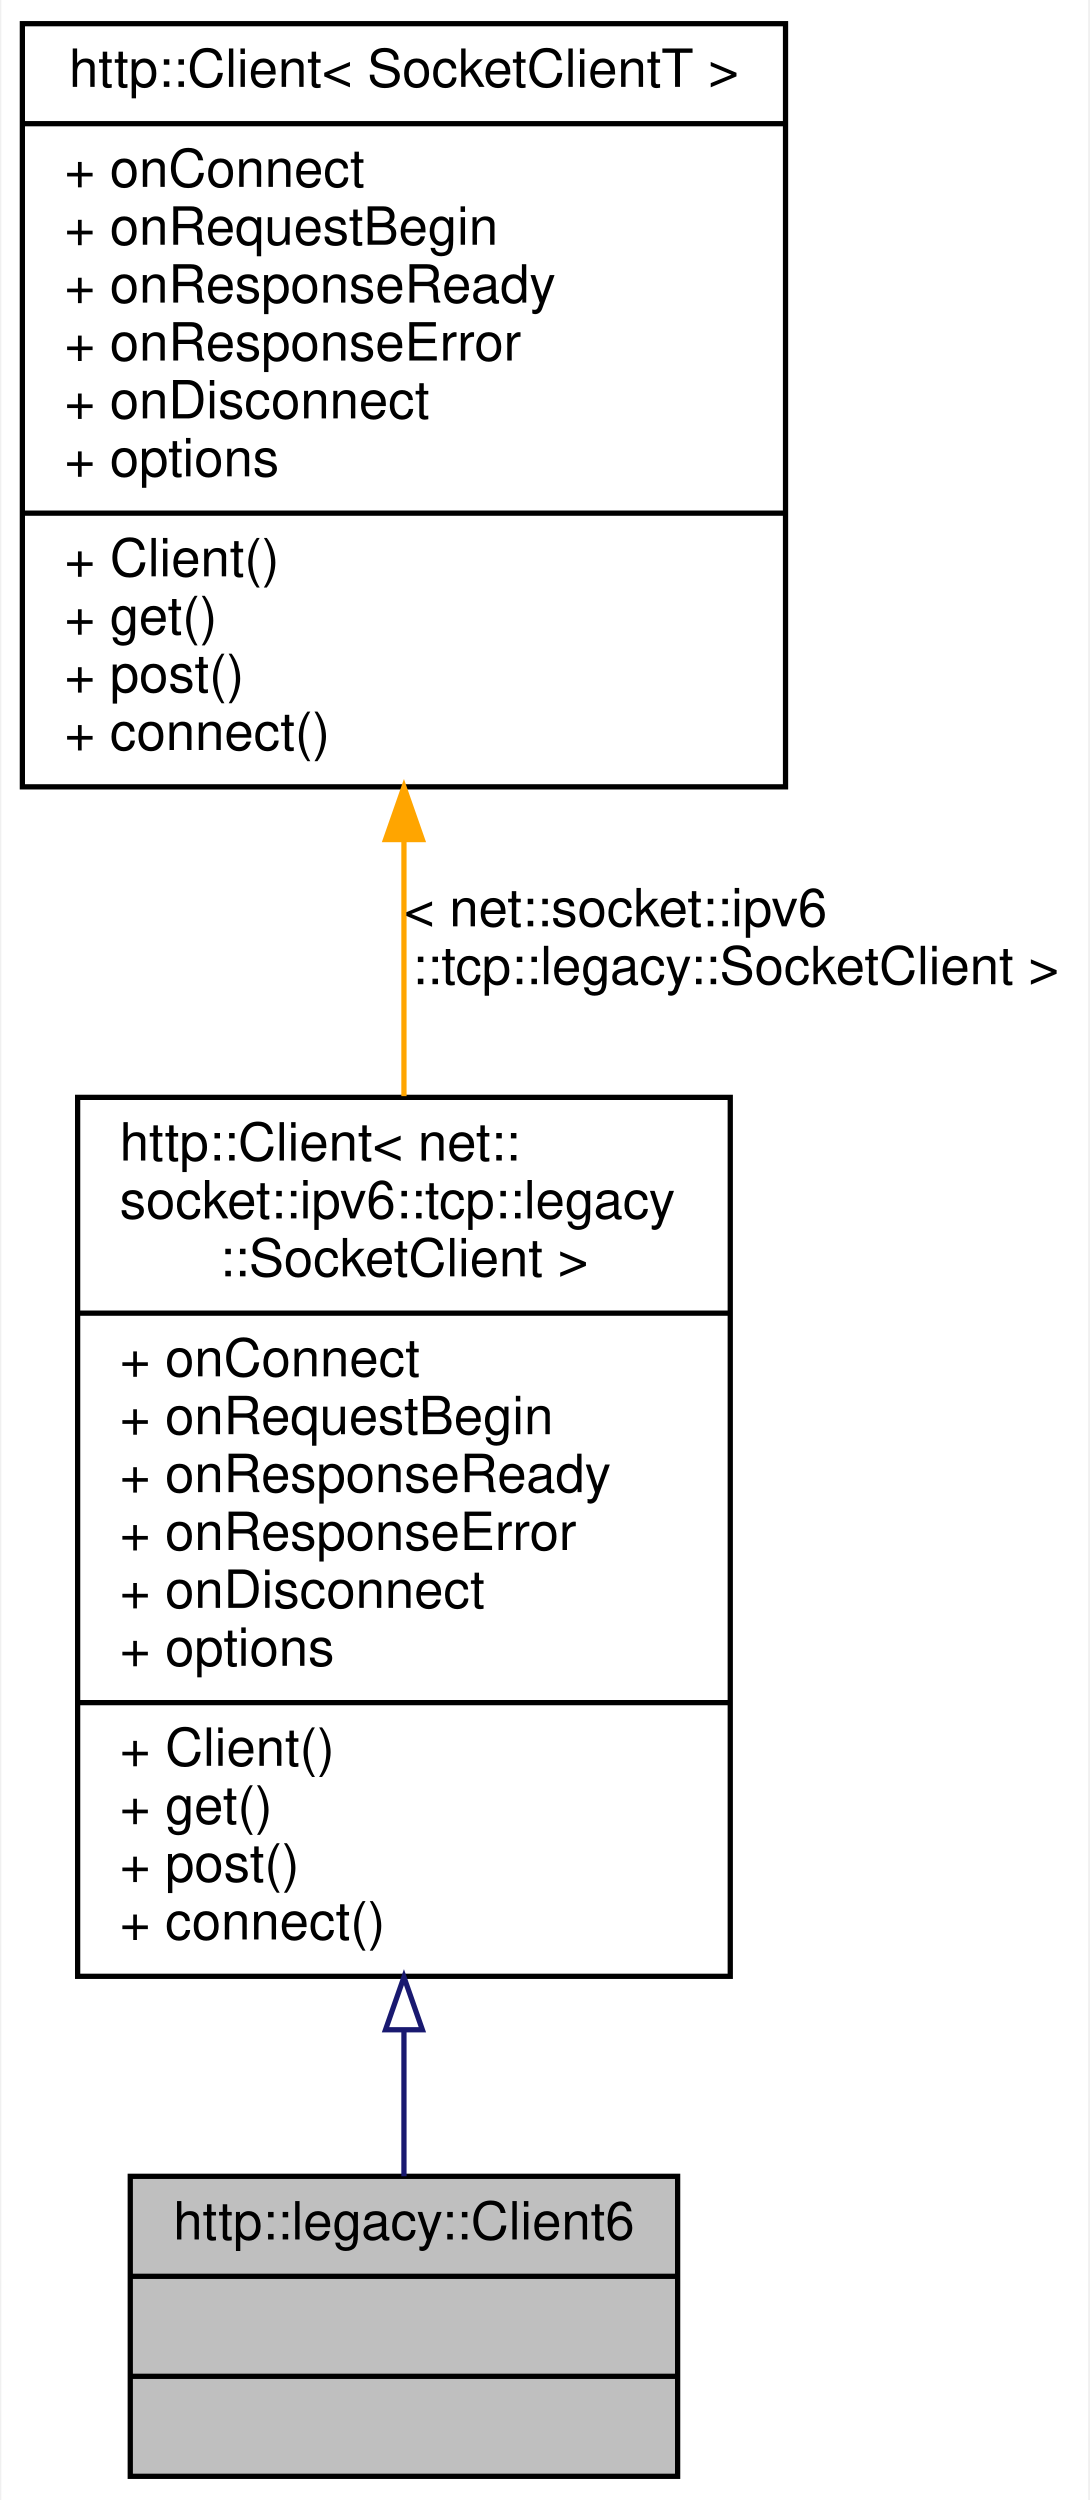
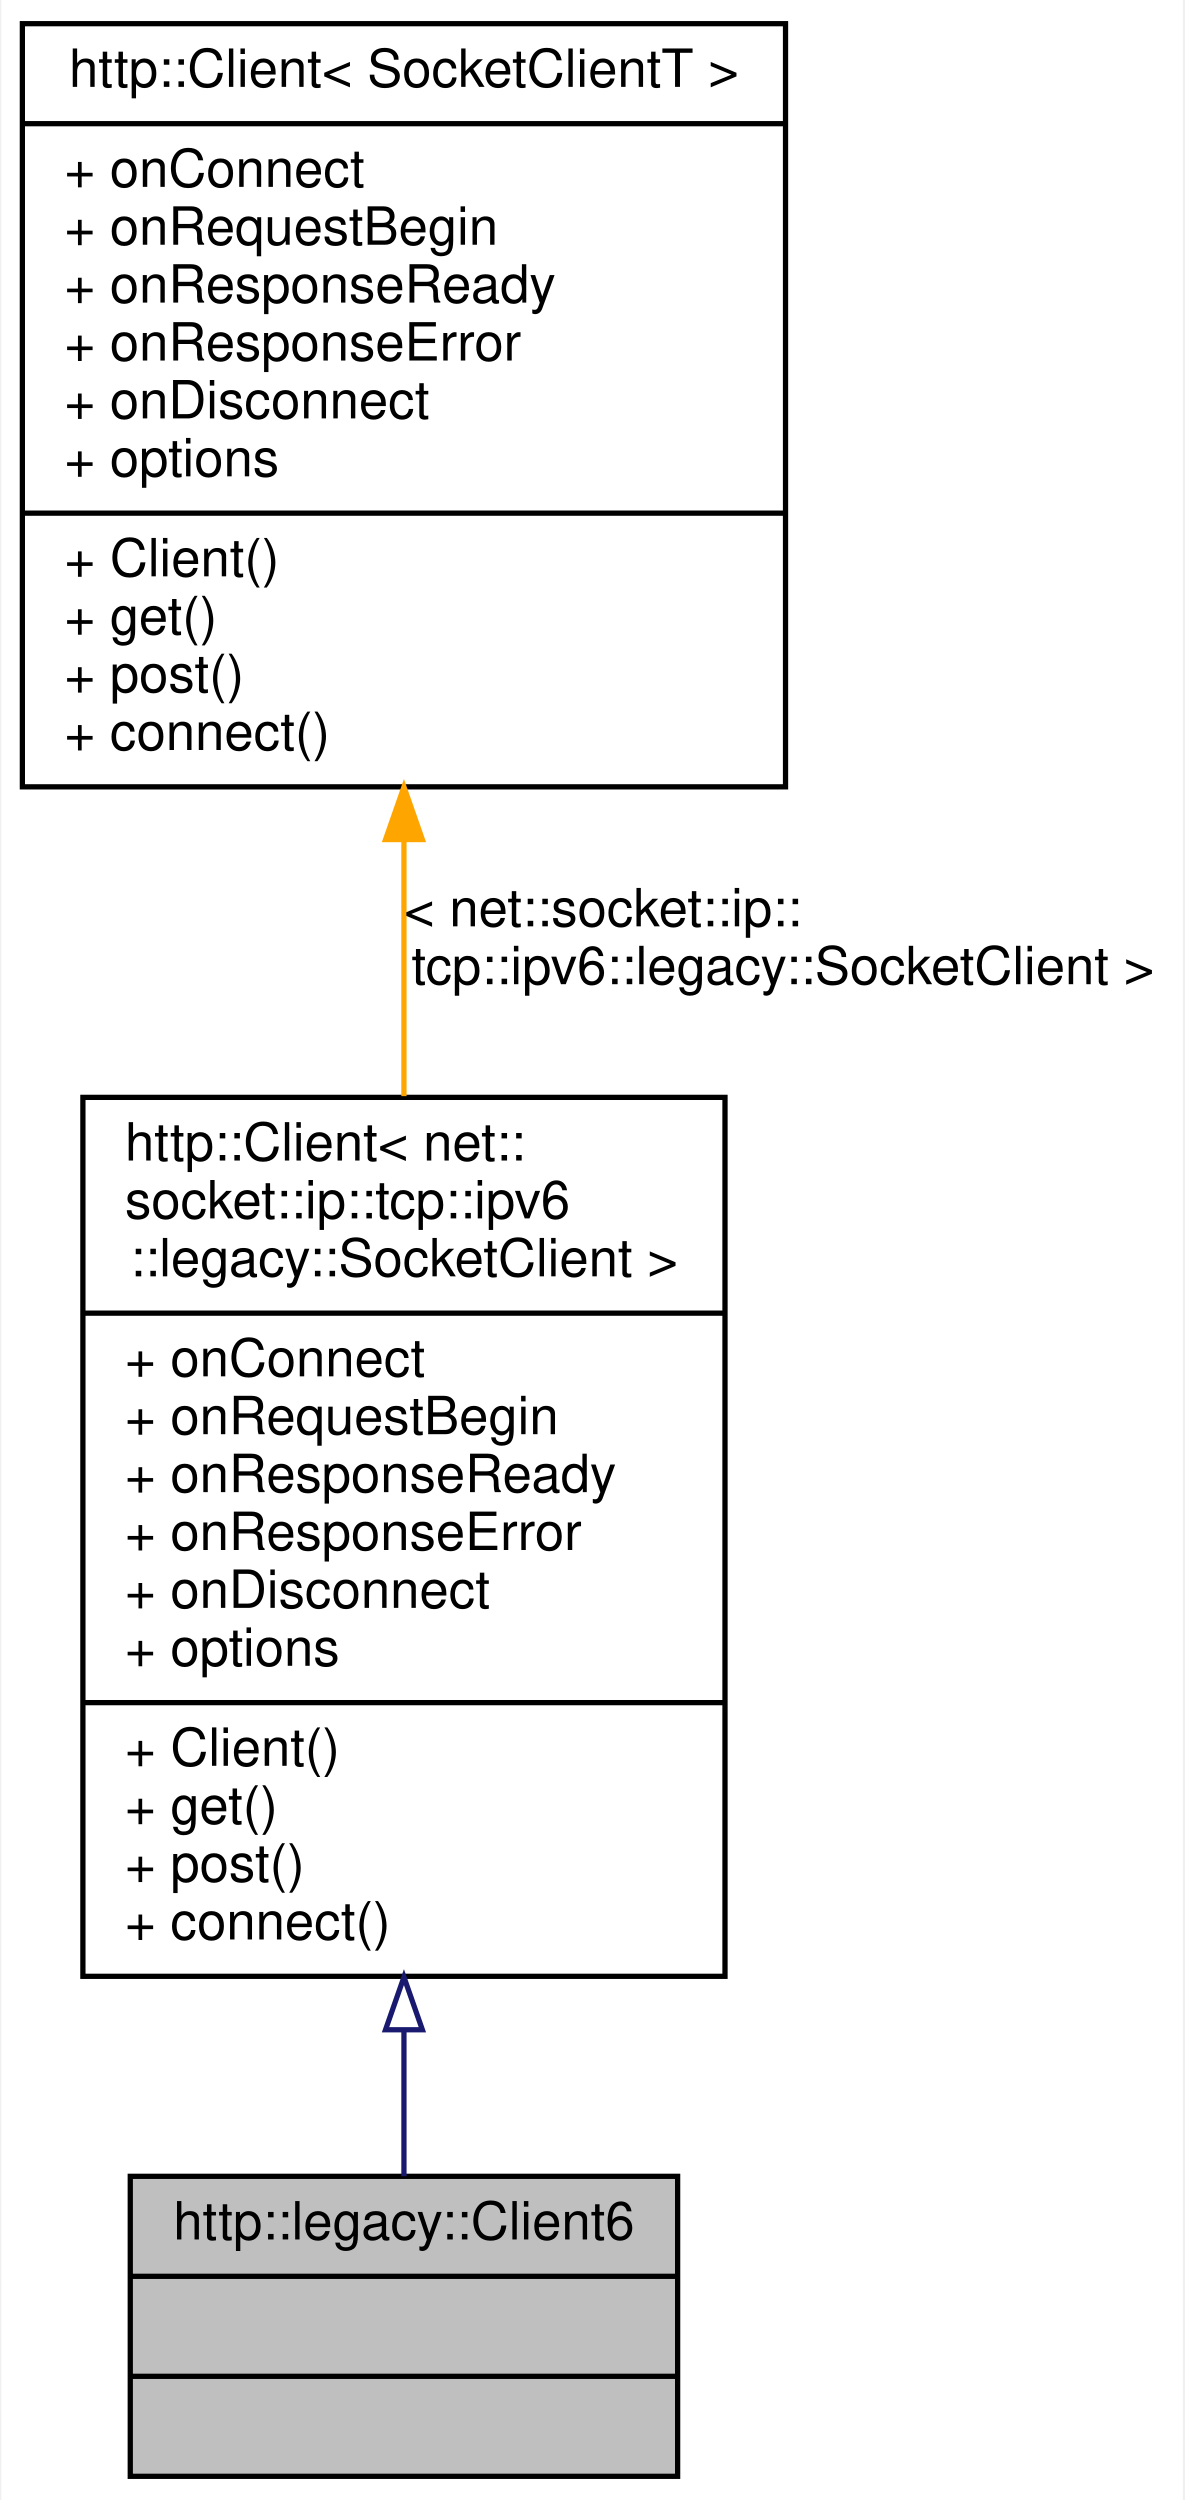
- <svg xmlns="http://www.w3.org/2000/svg" xmlns:xlink="http://www.w3.org/1999/xlink" width="207pt" height="475pt" viewBox="0.00 0.00 206.50 475.00">
+ <svg xmlns="http://www.w3.org/2000/svg" xmlns:xlink="http://www.w3.org/1999/xlink" width="225pt" height="475pt" viewBox="0.00 0.00 224.50 475.00">
  <g id="graph0" class="graph" transform="scale(1 1) rotate(0) translate(4 471)">
-     <polygon fill="white" stroke="transparent" points="-4,4 -4,-471 202.5,-471 202.5,4 -4,4" />
+     <polygon fill="white" stroke="transparent" points="-4,4 -4,-471 220.5,-471 220.5,4 -4,4" />
    <g id="node1" class="node">
      <g id="a_node1">
        <a xlink:title=" ">
          <polygon fill="#bfbfbf" stroke="black" points="20.5,-0.5 20.5,-57.5 124.5,-57.5 124.5,-0.5 20.5,-0.5" />
          <text text-anchor="middle" x="72.5" y="-45.5" font-family="Helvetica,sans-Serif" font-size="10.00">http::legacy::Client6</text>
          <polyline fill="none" stroke="black" points="20.5,-38.5 124.5,-38.5 " />
          <text text-anchor="middle" x="72.5" y="-26.5" font-family="Helvetica,sans-Serif" font-size="10.00"> </text>
          <polyline fill="none" stroke="black" points="20.5,-19.5 124.5,-19.5 " />
          <text text-anchor="middle" x="72.5" y="-7.5" font-family="Helvetica,sans-Serif" font-size="10.00"> </text>
        </a>
      </g>
    </g>
    <g id="node2" class="node">
      <g id="a_node2">
        <a xlink:href="classhttp_1_1_client.html" target="_top" xlink:title=" ">
-           <polygon fill="white" stroke="black" points="10.5,-95.5 10.5,-262.5 134.5,-262.5 134.5,-95.5 10.5,-95.5" />
-           <text text-anchor="start" x="18.5" y="-250.5" font-family="Helvetica,sans-Serif" font-size="10.00">http::Client&lt; net::</text>
-           <text text-anchor="start" x="18.5" y="-239.5" font-family="Helvetica,sans-Serif" font-size="10.00">socket::ipv6::tcp::legacy</text>
-           <text text-anchor="middle" x="72.5" y="-228.5" font-family="Helvetica,sans-Serif" font-size="10.00">::SocketClient &gt;</text>
-           <polyline fill="none" stroke="black" points="10.5,-221.5 134.5,-221.5 " />
-           <text text-anchor="start" x="18.5" y="-209.5" font-family="Helvetica,sans-Serif" font-size="10.00">+ onConnect</text>
-           <text text-anchor="start" x="18.5" y="-198.5" font-family="Helvetica,sans-Serif" font-size="10.00">+ onRequestBegin</text>
-           <text text-anchor="start" x="18.5" y="-187.5" font-family="Helvetica,sans-Serif" font-size="10.00">+ onResponseReady</text>
-           <text text-anchor="start" x="18.5" y="-176.5" font-family="Helvetica,sans-Serif" font-size="10.00">+ onResponseError</text>
-           <text text-anchor="start" x="18.5" y="-165.5" font-family="Helvetica,sans-Serif" font-size="10.00">+ onDisconnect</text>
-           <text text-anchor="start" x="18.5" y="-154.5" font-family="Helvetica,sans-Serif" font-size="10.00">+ options</text>
-           <polyline fill="none" stroke="black" points="10.5,-147.5 134.5,-147.5 " />
-           <text text-anchor="start" x="18.5" y="-135.5" font-family="Helvetica,sans-Serif" font-size="10.00">+ Client()</text>
-           <text text-anchor="start" x="18.5" y="-124.5" font-family="Helvetica,sans-Serif" font-size="10.00">+ get()</text>
-           <text text-anchor="start" x="18.5" y="-113.5" font-family="Helvetica,sans-Serif" font-size="10.00">+ post()</text>
-           <text text-anchor="start" x="18.5" y="-102.5" font-family="Helvetica,sans-Serif" font-size="10.00">+ connect()</text>
+           <polygon fill="white" stroke="black" points="11.5,-95.5 11.5,-262.5 133.5,-262.5 133.5,-95.5 11.5,-95.5" />
+           <text text-anchor="start" x="19.5" y="-250.5" font-family="Helvetica,sans-Serif" font-size="10.00">http::Client&lt; net::</text>
+           <text text-anchor="start" x="19.5" y="-239.5" font-family="Helvetica,sans-Serif" font-size="10.00">socket::ip::tcp::ipv6</text>
+           <text text-anchor="middle" x="72.5" y="-228.5" font-family="Helvetica,sans-Serif" font-size="10.00">::legacy::SocketClient &gt;</text>
+           <polyline fill="none" stroke="black" points="11.5,-221.5 133.5,-221.5 " />
+           <text text-anchor="start" x="19.5" y="-209.5" font-family="Helvetica,sans-Serif" font-size="10.00">+ onConnect</text>
+           <text text-anchor="start" x="19.5" y="-198.5" font-family="Helvetica,sans-Serif" font-size="10.00">+ onRequestBegin</text>
+           <text text-anchor="start" x="19.5" y="-187.5" font-family="Helvetica,sans-Serif" font-size="10.00">+ onResponseReady</text>
+           <text text-anchor="start" x="19.5" y="-176.5" font-family="Helvetica,sans-Serif" font-size="10.00">+ onResponseError</text>
+           <text text-anchor="start" x="19.5" y="-165.5" font-family="Helvetica,sans-Serif" font-size="10.00">+ onDisconnect</text>
+           <text text-anchor="start" x="19.5" y="-154.5" font-family="Helvetica,sans-Serif" font-size="10.00">+ options</text>
+           <polyline fill="none" stroke="black" points="11.5,-147.5 133.5,-147.5 " />
+           <text text-anchor="start" x="19.5" y="-135.5" font-family="Helvetica,sans-Serif" font-size="10.00">+ Client()</text>
+           <text text-anchor="start" x="19.5" y="-124.5" font-family="Helvetica,sans-Serif" font-size="10.00">+ get()</text>
+           <text text-anchor="start" x="19.5" y="-113.5" font-family="Helvetica,sans-Serif" font-size="10.00">+ post()</text>
+           <text text-anchor="start" x="19.5" y="-102.5" font-family="Helvetica,sans-Serif" font-size="10.00">+ connect()</text>
        </a>
      </g>
    </g>
    <g id="edge1" class="edge">
      <path fill="none" stroke="midnightblue" d="M72.5,-85.22C72.5,-75.23 72.5,-65.72 72.5,-57.51" />
      <polygon fill="none" stroke="midnightblue" points="69,-85.35 72.5,-95.35 76,-85.35 69,-85.35" />
    </g>
    <g id="node3" class="node">
      <g id="a_node3">
        <a xlink:href="classhttp_1_1_client.html" target="_top" xlink:title=" ">
          <polygon fill="white" stroke="black" points="0,-321.5 0,-466.5 145,-466.5 145,-321.5 0,-321.5" />
          <text text-anchor="middle" x="72.5" y="-454.5" font-family="Helvetica,sans-Serif" font-size="10.00">http::Client&lt; SocketClientT &gt;</text>
          <polyline fill="none" stroke="black" points="0,-447.5 145,-447.5 " />
          <text text-anchor="start" x="8" y="-435.5" font-family="Helvetica,sans-Serif" font-size="10.00">+ onConnect</text>
          <text text-anchor="start" x="8" y="-424.5" font-family="Helvetica,sans-Serif" font-size="10.00">+ onRequestBegin</text>
          <text text-anchor="start" x="8" y="-413.5" font-family="Helvetica,sans-Serif" font-size="10.00">+ onResponseReady</text>
          <text text-anchor="start" x="8" y="-402.5" font-family="Helvetica,sans-Serif" font-size="10.00">+ onResponseError</text>
          <text text-anchor="start" x="8" y="-391.5" font-family="Helvetica,sans-Serif" font-size="10.00">+ onDisconnect</text>
          <text text-anchor="start" x="8" y="-380.5" font-family="Helvetica,sans-Serif" font-size="10.00">+ options</text>
          <polyline fill="none" stroke="black" points="0,-373.5 145,-373.5 " />
          <text text-anchor="start" x="8" y="-361.5" font-family="Helvetica,sans-Serif" font-size="10.00">+ Client()</text>
          <text text-anchor="start" x="8" y="-350.5" font-family="Helvetica,sans-Serif" font-size="10.00">+ get()</text>
          <text text-anchor="start" x="8" y="-339.5" font-family="Helvetica,sans-Serif" font-size="10.00">+ post()</text>
          <text text-anchor="start" x="8" y="-328.5" font-family="Helvetica,sans-Serif" font-size="10.00">+ connect()</text>
        </a>
      </g>
    </g>
    <g id="edge2" class="edge">
      <path fill="none" stroke="orange" d="M72.5,-311.17C72.5,-295.3 72.5,-278.64 72.5,-262.74" />
      <polygon fill="orange" stroke="orange" points="69,-311.48 72.5,-321.48 76,-311.48 69,-311.48" />
-       <text text-anchor="start" x="72.5" y="-295" font-family="Helvetica,sans-Serif" font-size="10.00"> &lt; net::socket::ipv6</text>
-       <text text-anchor="middle" x="135.5" y="-284" font-family="Helvetica,sans-Serif" font-size="10.00">::tcp::legacy::SocketClient &gt;</text>
+       <text text-anchor="start" x="72.5" y="-295" font-family="Helvetica,sans-Serif" font-size="10.00"> &lt; net::socket::ip::</text>
+       <text text-anchor="middle" x="144.5" y="-284" font-family="Helvetica,sans-Serif" font-size="10.00">tcp::ipv6::legacy::SocketClient &gt;</text>
    </g>
  </g>
</svg>
